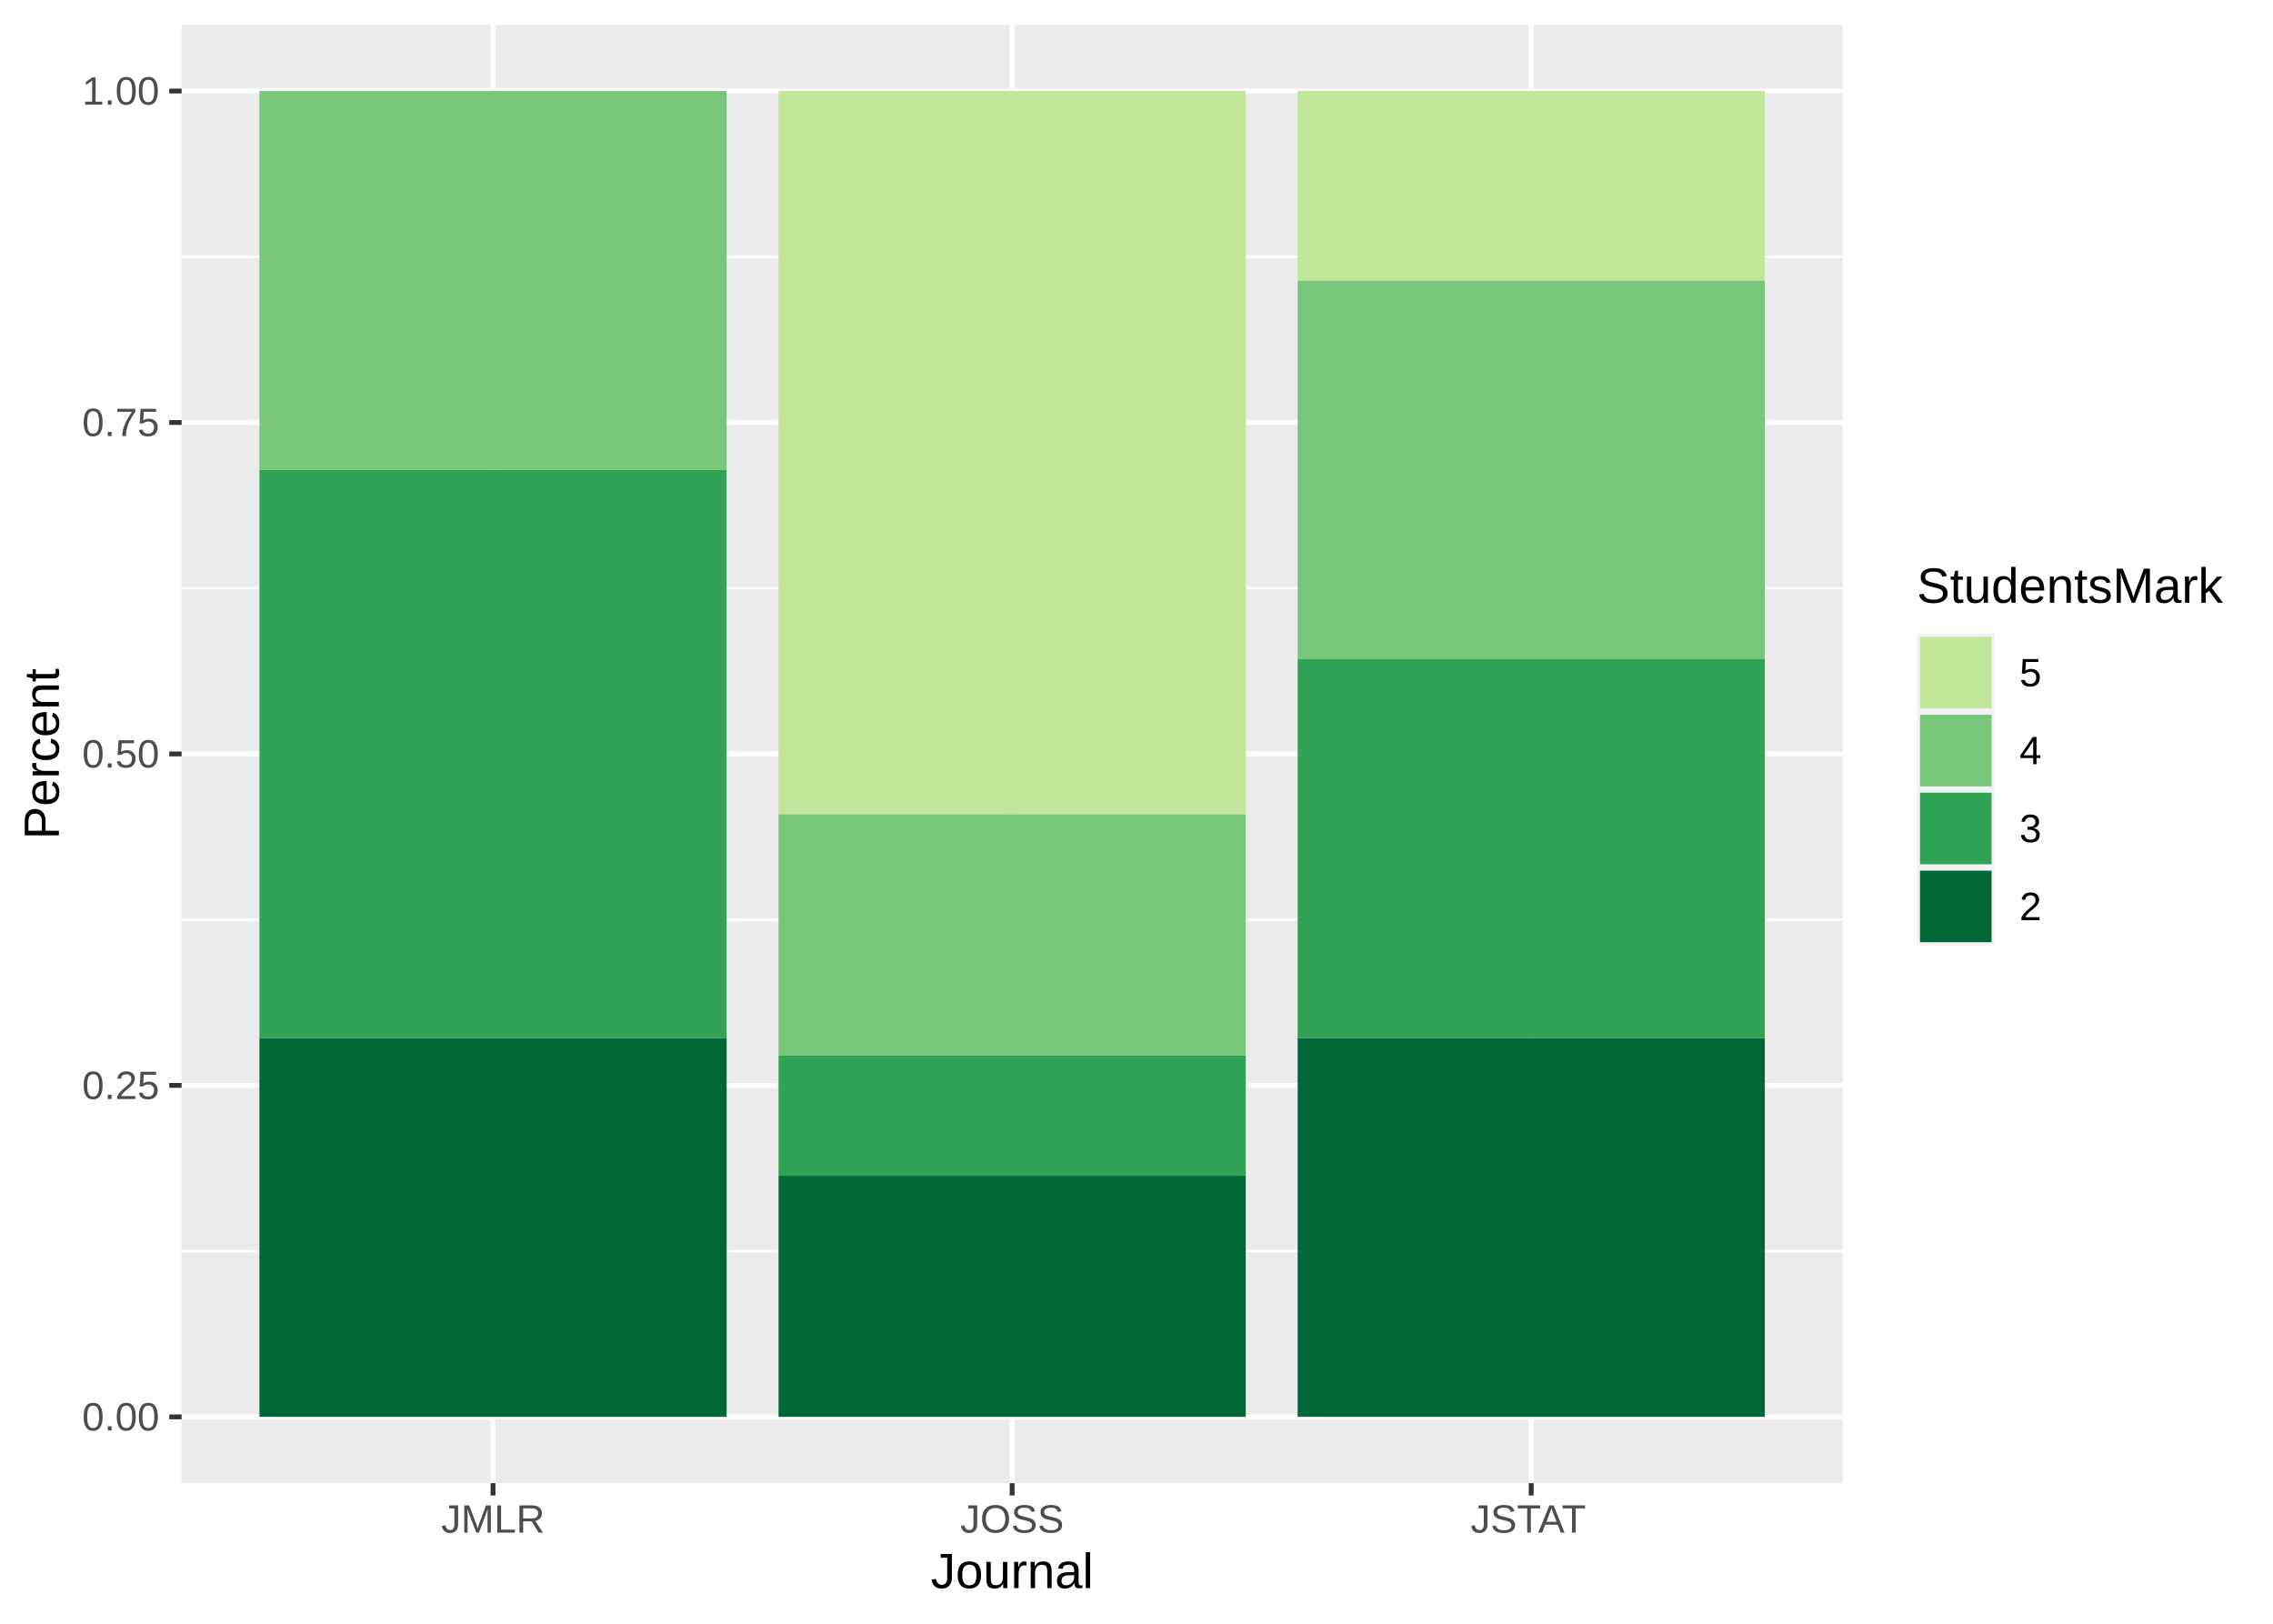
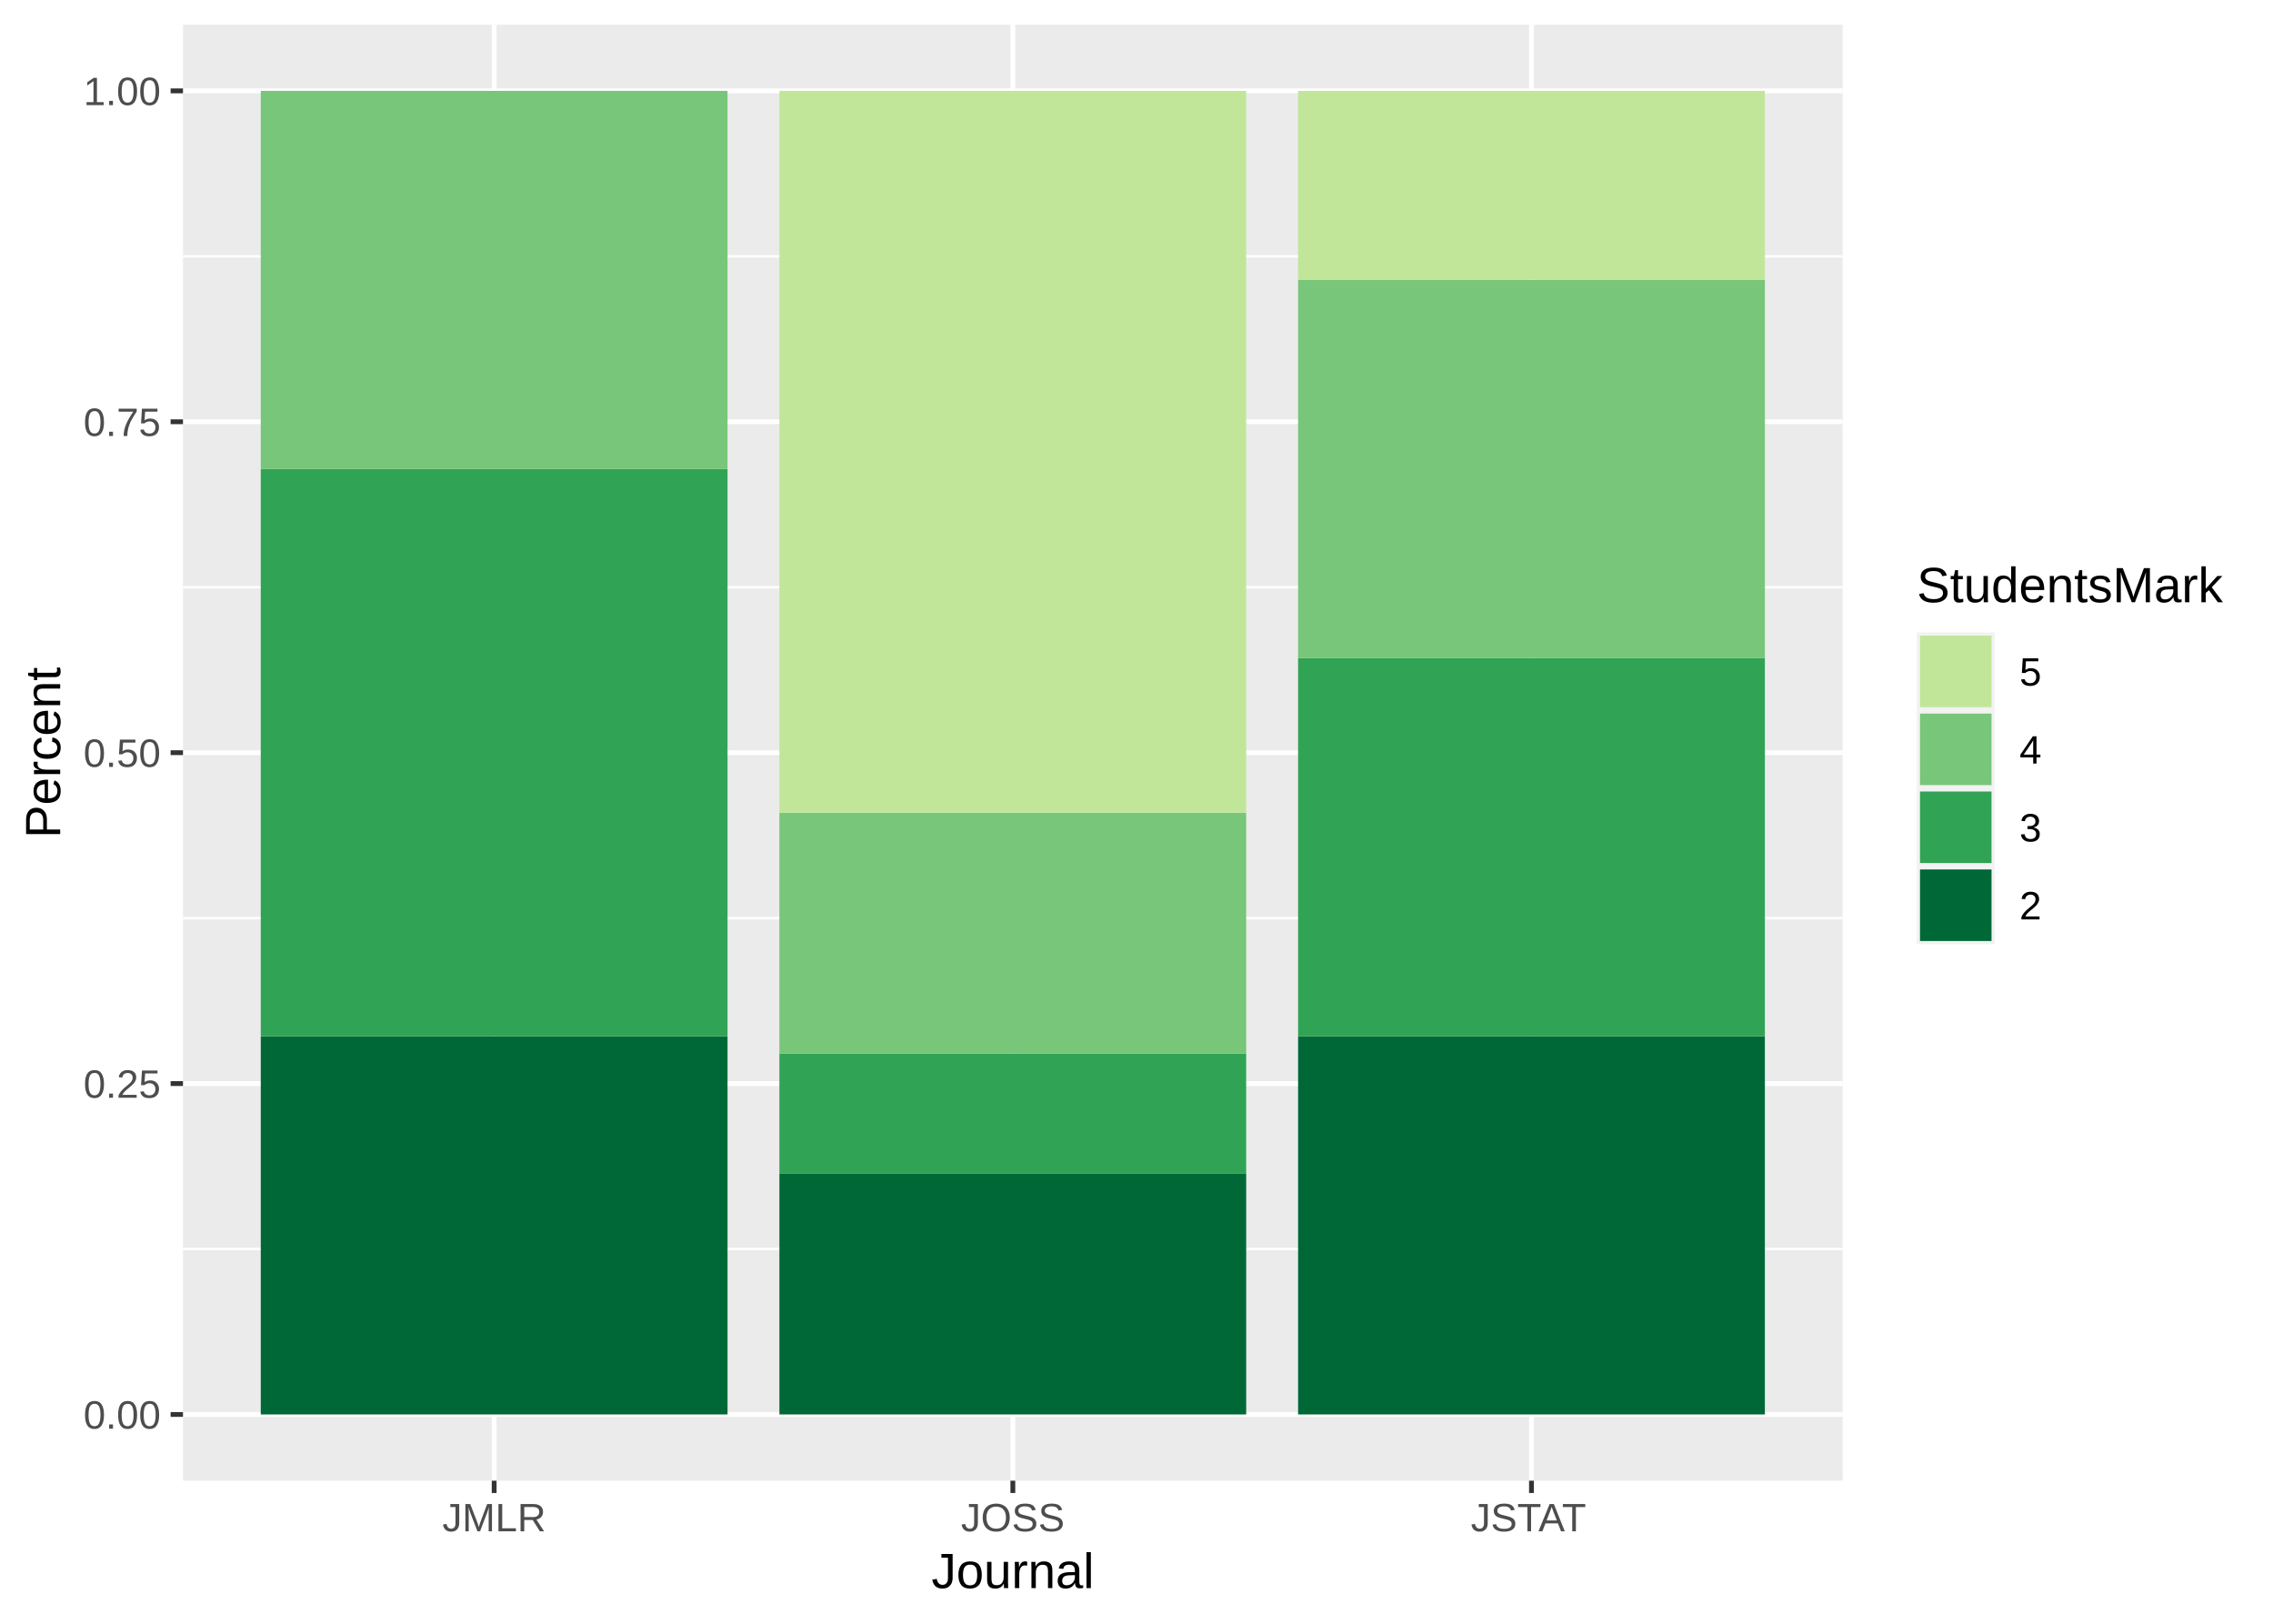
<svg xmlns="http://www.w3.org/2000/svg" viewBox="0 0 504.00 360.00">
  <defs>
    <style type="text/css">
    line, polyline, polygon, path, rect, circle {
      fill: none;
      stroke: #000000;
      stroke-linecap: round;
      stroke-linejoin: round;
      stroke-miterlimit: 10.00;
    }
  </style>
  </defs>
  <rect width="100%" height="100%" style="stroke: none; fill: #FFFFFF;" />
-   <rect x="-0" y="0.00" width="504.00" height="360.00" style="stroke-width: 1.07; stroke: #FFFFFF; fill: #FFFFFF;" />
+   <rect x="0.00" y="0.00" width="504.00" height="360.00" style="stroke-width: 1.07; stroke: #FFFFFF; fill: #FFFFFF;" />
  <defs>
-     <clipPath id="cpNDAuMjd8NDA4LjU4fDMyOC44M3w1LjQ4">
-       <rect x="40.27" y="5.48" width="368.31" height="323.35" />
+     <clipPath id="cpNDAuNTd8NDA4LjU4fDMyOC4yOHw1LjQ4">
+       <rect x="40.57" y="5.48" width="368.01" height="322.80" />
    </clipPath>
  </defs>
-   <rect x="40.27" y="5.48" width="368.31" height="323.35" style="stroke-width: 1.07; stroke: none; fill: #EBEBEB;" clip-path="url(#cpNDAuMjd8NDA4LjU4fDMyOC44M3w1LjQ4)" />
-   <polyline points="40.27,277.39 408.58,277.39 " style="stroke-width: 0.53; stroke: #FFFFFF; stroke-linecap: butt;" clip-path="url(#cpNDAuMjd8NDA4LjU4fDMyOC44M3w1LjQ4)" />
-   <polyline points="40.27,203.90 408.58,203.90 " style="stroke-width: 0.53; stroke: #FFFFFF; stroke-linecap: butt;" clip-path="url(#cpNDAuMjd8NDA4LjU4fDMyOC44M3w1LjQ4)" />
-   <polyline points="40.27,130.41 408.58,130.41 " style="stroke-width: 0.53; stroke: #FFFFFF; stroke-linecap: butt;" clip-path="url(#cpNDAuMjd8NDA4LjU4fDMyOC44M3w1LjQ4)" />
-   <polyline points="40.27,56.92 408.58,56.92 " style="stroke-width: 0.53; stroke: #FFFFFF; stroke-linecap: butt;" clip-path="url(#cpNDAuMjd8NDA4LjU4fDMyOC44M3w1LjQ4)" />
-   <polyline points="40.27,314.13 408.58,314.13 " style="stroke-width: 1.07; stroke: #FFFFFF; stroke-linecap: butt;" clip-path="url(#cpNDAuMjd8NDA4LjU4fDMyOC44M3w1LjQ4)" />
-   <polyline points="40.27,240.64 408.58,240.64 " style="stroke-width: 1.07; stroke: #FFFFFF; stroke-linecap: butt;" clip-path="url(#cpNDAuMjd8NDA4LjU4fDMyOC44M3w1LjQ4)" />
-   <polyline points="40.27,167.15 408.58,167.15 " style="stroke-width: 1.07; stroke: #FFFFFF; stroke-linecap: butt;" clip-path="url(#cpNDAuMjd8NDA4LjU4fDMyOC44M3w1LjQ4)" />
-   <polyline points="40.27,93.67 408.58,93.67 " style="stroke-width: 1.07; stroke: #FFFFFF; stroke-linecap: butt;" clip-path="url(#cpNDAuMjd8NDA4LjU4fDMyOC44M3w1LjQ4)" />
-   <polyline points="40.27,20.18 408.58,20.18 " style="stroke-width: 1.07; stroke: #FFFFFF; stroke-linecap: butt;" clip-path="url(#cpNDAuMjd8NDA4LjU4fDMyOC44M3w1LjQ4)" />
-   <polyline points="109.32,328.83 109.32,5.48 " style="stroke-width: 1.07; stroke: #FFFFFF; stroke-linecap: butt;" clip-path="url(#cpNDAuMjd8NDA4LjU4fDMyOC44M3w1LjQ4)" />
-   <polyline points="224.42,328.83 224.42,5.48 " style="stroke-width: 1.07; stroke: #FFFFFF; stroke-linecap: butt;" clip-path="url(#cpNDAuMjd8NDA4LjU4fDMyOC44M3w1LjQ4)" />
-   <polyline points="339.52,328.83 339.52,5.48 " style="stroke-width: 1.07; stroke: #FFFFFF; stroke-linecap: butt;" clip-path="url(#cpNDAuMjd8NDA4LjU4fDMyOC44M3w1LjQ4)" />
-   <rect x="57.53" y="230.14" width="103.59" height="83.99" style="stroke-width: 1.07; stroke: none; stroke-linecap: square; stroke-linejoin: miter; fill: #006837;" clip-path="url(#cpNDAuMjd8NDA4LjU4fDMyOC44M3w1LjQ4)" />
-   <rect x="57.53" y="104.16" width="103.59" height="125.98" style="stroke-width: 1.07; stroke: none; stroke-linecap: square; stroke-linejoin: miter; fill: #31A354;" clip-path="url(#cpNDAuMjd8NDA4LjU4fDMyOC44M3w1LjQ4)" />
-   <rect x="57.53" y="20.18" width="103.59" height="83.99" style="stroke-width: 1.07; stroke: none; stroke-linecap: square; stroke-linejoin: miter; fill: #78C679;" clip-path="url(#cpNDAuMjd8NDA4LjU4fDMyOC44M3w1LjQ4)" />
-   <rect x="172.63" y="260.68" width="103.59" height="53.45" style="stroke-width: 1.07; stroke: none; stroke-linecap: square; stroke-linejoin: miter; fill: #006837;" clip-path="url(#cpNDAuMjd8NDA4LjU4fDMyOC44M3w1LjQ4)" />
-   <rect x="172.63" y="233.96" width="103.59" height="26.72" style="stroke-width: 1.07; stroke: none; stroke-linecap: square; stroke-linejoin: miter; fill: #31A354;" clip-path="url(#cpNDAuMjd8NDA4LjU4fDMyOC44M3w1LjQ4)" />
-   <rect x="172.63" y="180.51" width="103.59" height="53.45" style="stroke-width: 1.07; stroke: none; stroke-linecap: square; stroke-linejoin: miter; fill: #78C679;" clip-path="url(#cpNDAuMjd8NDA4LjU4fDMyOC44M3w1LjQ4)" />
-   <rect x="172.63" y="20.18" width="103.59" height="160.34" style="stroke-width: 1.07; stroke: none; stroke-linecap: square; stroke-linejoin: miter; fill: #C2E699;" clip-path="url(#cpNDAuMjd8NDA4LjU4fDMyOC44M3w1LjQ4)" />
-   <rect x="287.73" y="230.14" width="103.59" height="83.99" style="stroke-width: 1.07; stroke: none; stroke-linecap: square; stroke-linejoin: miter; fill: #006837;" clip-path="url(#cpNDAuMjd8NDA4LjU4fDMyOC44M3w1LjQ4)" />
-   <rect x="287.73" y="146.16" width="103.59" height="83.99" style="stroke-width: 1.07; stroke: none; stroke-linecap: square; stroke-linejoin: miter; fill: #31A354;" clip-path="url(#cpNDAuMjd8NDA4LjU4fDMyOC44M3w1LjQ4)" />
-   <rect x="287.73" y="62.17" width="103.59" height="83.99" style="stroke-width: 1.07; stroke: none; stroke-linecap: square; stroke-linejoin: miter; fill: #78C679;" clip-path="url(#cpNDAuMjd8NDA4LjU4fDMyOC44M3w1LjQ4)" />
-   <rect x="287.73" y="20.18" width="103.59" height="41.99" style="stroke-width: 1.07; stroke: none; stroke-linecap: square; stroke-linejoin: miter; fill: #C2E699;" clip-path="url(#cpNDAuMjd8NDA4LjU4fDMyOC44M3w1LjQ4)" />
+   <rect x="40.57" y="5.48" width="368.01" height="322.80" style="stroke-width: 1.07; stroke: none; fill: #EBEBEB;" clip-path="url(#cpNDAuNTd8NDA4LjU4fDMyOC4yOHw1LjQ4)" />
+   <polyline points="40.57,276.92 408.58,276.92 " style="stroke-width: 0.53; stroke: #FFFFFF; stroke-linecap: butt;" clip-path="url(#cpNDAuNTd8NDA4LjU4fDMyOC4yOHw1LjQ4)" />
+   <polyline points="40.57,203.56 408.58,203.56 " style="stroke-width: 0.53; stroke: #FFFFFF; stroke-linecap: butt;" clip-path="url(#cpNDAuNTd8NDA4LjU4fDMyOC4yOHw1LjQ4)" />
+   <polyline points="40.57,130.20 408.58,130.20 " style="stroke-width: 0.53; stroke: #FFFFFF; stroke-linecap: butt;" clip-path="url(#cpNDAuNTd8NDA4LjU4fDMyOC4yOHw1LjQ4)" />
+   <polyline points="40.57,56.83 408.58,56.83 " style="stroke-width: 0.53; stroke: #FFFFFF; stroke-linecap: butt;" clip-path="url(#cpNDAuNTd8NDA4LjU4fDMyOC4yOHw1LjQ4)" />
+   <polyline points="40.57,313.60 408.58,313.60 " style="stroke-width: 1.07; stroke: #FFFFFF; stroke-linecap: butt;" clip-path="url(#cpNDAuNTd8NDA4LjU4fDMyOC4yOHw1LjQ4)" />
+   <polyline points="40.57,240.24 408.58,240.24 " style="stroke-width: 1.07; stroke: #FFFFFF; stroke-linecap: butt;" clip-path="url(#cpNDAuNTd8NDA4LjU4fDMyOC4yOHw1LjQ4)" />
+   <polyline points="40.57,166.88 408.58,166.88 " style="stroke-width: 1.07; stroke: #FFFFFF; stroke-linecap: butt;" clip-path="url(#cpNDAuNTd8NDA4LjU4fDMyOC4yOHw1LjQ4)" />
+   <polyline points="40.57,93.51 408.58,93.51 " style="stroke-width: 1.07; stroke: #FFFFFF; stroke-linecap: butt;" clip-path="url(#cpNDAuNTd8NDA4LjU4fDMyOC4yOHw1LjQ4)" />
+   <polyline points="40.57,20.15 408.58,20.15 " style="stroke-width: 1.07; stroke: #FFFFFF; stroke-linecap: butt;" clip-path="url(#cpNDAuNTd8NDA4LjU4fDMyOC4yOHw1LjQ4)" />
+   <polyline points="109.57,328.28 109.57,5.48 " style="stroke-width: 1.07; stroke: #FFFFFF; stroke-linecap: butt;" clip-path="url(#cpNDAuNTd8NDA4LjU4fDMyOC4yOHw1LjQ4)" />
+   <polyline points="224.58,328.28 224.58,5.48 " style="stroke-width: 1.07; stroke: #FFFFFF; stroke-linecap: butt;" clip-path="url(#cpNDAuNTd8NDA4LjU4fDMyOC4yOHw1LjQ4)" />
+   <polyline points="339.58,328.28 339.58,5.48 " style="stroke-width: 1.07; stroke: #FFFFFF; stroke-linecap: butt;" clip-path="url(#cpNDAuNTd8NDA4LjU4fDMyOC4yOHw1LjQ4)" />
+   <rect x="57.82" y="229.76" width="103.50" height="83.84" style="stroke-width: 1.07; stroke: none; stroke-linecap: square; stroke-linejoin: miter; fill: #006837;" clip-path="url(#cpNDAuNTd8NDA4LjU4fDMyOC4yOHw1LjQ4)" />
+   <rect x="57.82" y="104.00" width="103.50" height="125.76" style="stroke-width: 1.07; stroke: none; stroke-linecap: square; stroke-linejoin: miter; fill: #31A354;" clip-path="url(#cpNDAuNTd8NDA4LjU4fDMyOC4yOHw1LjQ4)" />
+   <rect x="57.82" y="20.15" width="103.50" height="83.84" style="stroke-width: 1.07; stroke: none; stroke-linecap: square; stroke-linejoin: miter; fill: #78C679;" clip-path="url(#cpNDAuNTd8NDA4LjU4fDMyOC4yOHw1LjQ4)" />
+   <rect x="172.82" y="260.25" width="103.50" height="53.35" style="stroke-width: 1.07; stroke: none; stroke-linecap: square; stroke-linejoin: miter; fill: #006837;" clip-path="url(#cpNDAuNTd8NDA4LjU4fDMyOC4yOHw1LjQ4)" />
+   <rect x="172.82" y="233.57" width="103.50" height="26.68" style="stroke-width: 1.07; stroke: none; stroke-linecap: square; stroke-linejoin: miter; fill: #31A354;" clip-path="url(#cpNDAuNTd8NDA4LjU4fDMyOC4yOHw1LjQ4)" />
+   <rect x="172.82" y="180.22" width="103.50" height="53.35" style="stroke-width: 1.07; stroke: none; stroke-linecap: square; stroke-linejoin: miter; fill: #78C679;" clip-path="url(#cpNDAuNTd8NDA4LjU4fDMyOC4yOHw1LjQ4)" />
+   <rect x="172.82" y="20.15" width="103.50" height="160.06" style="stroke-width: 1.07; stroke: none; stroke-linecap: square; stroke-linejoin: miter; fill: #C2E699;" clip-path="url(#cpNDAuNTd8NDA4LjU4fDMyOC4yOHw1LjQ4)" />
+   <rect x="287.83" y="229.76" width="103.50" height="83.84" style="stroke-width: 1.07; stroke: none; stroke-linecap: square; stroke-linejoin: miter; fill: #006837;" clip-path="url(#cpNDAuNTd8NDA4LjU4fDMyOC4yOHw1LjQ4)" />
+   <rect x="287.83" y="145.92" width="103.50" height="83.84" style="stroke-width: 1.07; stroke: none; stroke-linecap: square; stroke-linejoin: miter; fill: #31A354;" clip-path="url(#cpNDAuNTd8NDA4LjU4fDMyOC4yOHw1LjQ4)" />
+   <rect x="287.83" y="62.07" width="103.50" height="83.84" style="stroke-width: 1.07; stroke: none; stroke-linecap: square; stroke-linejoin: miter; fill: #78C679;" clip-path="url(#cpNDAuNTd8NDA4LjU4fDMyOC4yOHw1LjQ4)" />
+   <rect x="287.83" y="20.15" width="103.50" height="41.92" style="stroke-width: 1.07; stroke: none; stroke-linecap: square; stroke-linejoin: miter; fill: #C2E699;" clip-path="url(#cpNDAuNTd8NDA4LjU4fDMyOC4yOHw1LjQ4)" />
  <defs>
    <clipPath id="cpMC4wMHw1MDQuMDB8MzYwLjAwfDAuMDA=">
      <rect x="0.00" y="0.00" width="504.00" height="360.00" />
    </clipPath>
  </defs>
  <g clip-path="url(#cpMC4wMHw1MDQuMDB8MzYwLjAwfDAuMDA=)">
-     <text x="18.21" y="317.16" style="font-size: 8.80px; fill: #4D4D4D; font-family: Liberation Sans;" textLength="17.13px" lengthAdjust="spacingAndGlyphs">0.00</text>
+     <text x="18.51" y="316.75" style="font-size: 8.80px; fill: #4D4D4D; font-family: Arial;" textLength="17.13px" lengthAdjust="spacingAndGlyphs">0.00</text>
  </g>
  <g clip-path="url(#cpMC4wMHw1MDQuMDB8MzYwLjAwfDAuMDA=)">
-     <text x="18.21" y="243.67" style="font-size: 8.80px; fill: #4D4D4D; font-family: Liberation Sans;" textLength="17.13px" lengthAdjust="spacingAndGlyphs">0.25</text>
+     <text x="18.51" y="243.39" style="font-size: 8.80px; fill: #4D4D4D; font-family: Arial;" textLength="17.13px" lengthAdjust="spacingAndGlyphs">0.25</text>
  </g>
  <g clip-path="url(#cpMC4wMHw1MDQuMDB8MzYwLjAwfDAuMDA=)">
-     <text x="18.21" y="170.18" style="font-size: 8.80px; fill: #4D4D4D; font-family: Liberation Sans;" textLength="17.13px" lengthAdjust="spacingAndGlyphs">0.50</text>
+     <text x="18.51" y="170.03" style="font-size: 8.80px; fill: #4D4D4D; font-family: Arial;" textLength="17.13px" lengthAdjust="spacingAndGlyphs">0.50</text>
  </g>
  <g clip-path="url(#cpMC4wMHw1MDQuMDB8MzYwLjAwfDAuMDA=)">
-     <text x="18.21" y="96.69" style="font-size: 8.80px; fill: #4D4D4D; font-family: Liberation Sans;" textLength="17.13px" lengthAdjust="spacingAndGlyphs">0.75</text>
+     <text x="18.51" y="96.66" style="font-size: 8.80px; fill: #4D4D4D; font-family: Arial;" textLength="17.13px" lengthAdjust="spacingAndGlyphs">0.75</text>
  </g>
  <g clip-path="url(#cpMC4wMHw1MDQuMDB8MzYwLjAwfDAuMDA=)">
-     <text x="18.21" y="23.20" style="font-size: 8.80px; fill: #4D4D4D; font-family: Liberation Sans;" textLength="17.13px" lengthAdjust="spacingAndGlyphs">1.00</text>
+     <text x="18.51" y="23.30" style="font-size: 8.80px; fill: #4D4D4D; font-family: Arial;" textLength="17.13px" lengthAdjust="spacingAndGlyphs">1.00</text>
  </g>
-   <polyline points="37.53,314.13 40.27,314.13 " style="stroke-width: 1.07; stroke: #333333; stroke-linecap: butt;" clip-path="url(#cpMC4wMHw1MDQuMDB8MzYwLjAwfDAuMDA=)" />
-   <polyline points="37.53,240.64 40.27,240.64 " style="stroke-width: 1.07; stroke: #333333; stroke-linecap: butt;" clip-path="url(#cpMC4wMHw1MDQuMDB8MzYwLjAwfDAuMDA=)" />
-   <polyline points="37.53,167.15 40.27,167.15 " style="stroke-width: 1.07; stroke: #333333; stroke-linecap: butt;" clip-path="url(#cpMC4wMHw1MDQuMDB8MzYwLjAwfDAuMDA=)" />
-   <polyline points="37.53,93.67 40.27,93.67 " style="stroke-width: 1.07; stroke: #333333; stroke-linecap: butt;" clip-path="url(#cpMC4wMHw1MDQuMDB8MzYwLjAwfDAuMDA=)" />
-   <polyline points="37.53,20.18 40.27,20.18 " style="stroke-width: 1.07; stroke: #333333; stroke-linecap: butt;" clip-path="url(#cpMC4wMHw1MDQuMDB8MzYwLjAwfDAuMDA=)" />
-   <polyline points="109.32,331.57 109.32,328.83 " style="stroke-width: 1.07; stroke: #333333; stroke-linecap: butt;" clip-path="url(#cpMC4wMHw1MDQuMDB8MzYwLjAwfDAuMDA=)" />
-   <polyline points="224.42,331.57 224.42,328.83 " style="stroke-width: 1.07; stroke: #333333; stroke-linecap: butt;" clip-path="url(#cpMC4wMHw1MDQuMDB8MzYwLjAwfDAuMDA=)" />
-   <polyline points="339.52,331.57 339.52,328.83 " style="stroke-width: 1.07; stroke: #333333; stroke-linecap: butt;" clip-path="url(#cpMC4wMHw1MDQuMDB8MzYwLjAwfDAuMDA=)" />
+   <polyline points="37.83,313.60 40.57,313.60 " style="stroke-width: 1.07; stroke: #333333; stroke-linecap: butt;" clip-path="url(#cpMC4wMHw1MDQuMDB8MzYwLjAwfDAuMDA=)" />
+   <polyline points="37.83,240.24 40.57,240.24 " style="stroke-width: 1.07; stroke: #333333; stroke-linecap: butt;" clip-path="url(#cpMC4wMHw1MDQuMDB8MzYwLjAwfDAuMDA=)" />
+   <polyline points="37.83,166.88 40.57,166.88 " style="stroke-width: 1.07; stroke: #333333; stroke-linecap: butt;" clip-path="url(#cpMC4wMHw1MDQuMDB8MzYwLjAwfDAuMDA=)" />
+   <polyline points="37.83,93.51 40.57,93.51 " style="stroke-width: 1.07; stroke: #333333; stroke-linecap: butt;" clip-path="url(#cpMC4wMHw1MDQuMDB8MzYwLjAwfDAuMDA=)" />
+   <polyline points="37.83,20.15 40.57,20.15 " style="stroke-width: 1.07; stroke: #333333; stroke-linecap: butt;" clip-path="url(#cpMC4wMHw1MDQuMDB8MzYwLjAwfDAuMDA=)" />
+   <polyline points="109.57,331.02 109.57,328.28 " style="stroke-width: 1.07; stroke: #333333; stroke-linecap: butt;" clip-path="url(#cpMC4wMHw1MDQuMDB8MzYwLjAwfDAuMDA=)" />
+   <polyline points="224.58,331.02 224.58,328.28 " style="stroke-width: 1.07; stroke: #333333; stroke-linecap: butt;" clip-path="url(#cpMC4wMHw1MDQuMDB8MzYwLjAwfDAuMDA=)" />
+   <polyline points="339.58,331.02 339.58,328.28 " style="stroke-width: 1.07; stroke: #333333; stroke-linecap: butt;" clip-path="url(#cpMC4wMHw1MDQuMDB8MzYwLjAwfDAuMDA=)" />
  <g clip-path="url(#cpMC4wMHw1MDQuMDB8MzYwLjAwfDAuMDA=)">
-     <text x="97.83" y="339.81" style="font-size: 8.80px; fill: #4D4D4D; font-family: Liberation Sans;" textLength="22.98px" lengthAdjust="spacingAndGlyphs">JMLR</text>
+     <text x="98.08" y="339.51" style="font-size: 8.80px; fill: #4D4D4D; font-family: Arial;" textLength="22.98px" lengthAdjust="spacingAndGlyphs">JMLR</text>
  </g>
  <g clip-path="url(#cpMC4wMHw1MDQuMDB8MzYwLjAwfDAuMDA=)">
-     <text x="212.93" y="339.81" style="font-size: 8.80px; fill: #4D4D4D; font-family: Liberation Sans;" textLength="22.98px" lengthAdjust="spacingAndGlyphs">JOSS</text>
+     <text x="213.08" y="339.51" style="font-size: 8.80px; fill: #4D4D4D; font-family: Arial;" textLength="22.98px" lengthAdjust="spacingAndGlyphs">JOSS</text>
  </g>
  <g clip-path="url(#cpMC4wMHw1MDQuMDB8MzYwLjAwfDAuMDA=)">
-     <text x="326.08" y="339.81" style="font-size: 8.80px; fill: #4D4D4D; font-family: Liberation Sans;" textLength="26.89px" lengthAdjust="spacingAndGlyphs">JSTAT</text>
+     <text x="326.13" y="339.51" style="font-size: 8.80px; fill: #4D4D4D; font-family: Arial;" textLength="26.89px" lengthAdjust="spacingAndGlyphs">JSTAT</text>
  </g>
  <g clip-path="url(#cpMC4wMHw1MDQuMDB8MzYwLjAwfDAuMDA=)">
-     <text x="206.38" y="352.10" style="font-size: 11.00px; font-family: Liberation Sans;" textLength="36.08px" lengthAdjust="spacingAndGlyphs">Journal</text>
+     <text x="206.54" y="352.10" style="font-size: 11.00px; font-family: Arial;" textLength="36.08px" lengthAdjust="spacingAndGlyphs">Journal</text>
  </g>
  <g clip-path="url(#cpMC4wMHw1MDQuMDB8MzYwLjAwfDAuMDA=)">
-     <text transform="translate(13.05,186.11) rotate(-90)" style="font-size: 11.00px; font-family: Liberation Sans;" textLength="37.91px" lengthAdjust="spacingAndGlyphs">Percent</text>
+     <text transform="translate(13.35,185.83) rotate(-90)" style="font-size: 11.00px; font-family: Arial;" textLength="37.91px" lengthAdjust="spacingAndGlyphs">Percent</text>
  </g>
-   <rect x="419.54" y="119.22" width="78.98" height="95.88" style="stroke-width: 1.07; stroke: none; fill: #FFFFFF;" clip-path="url(#cpMC4wMHw1MDQuMDB8MzYwLjAwfDAuMDA=)" />
+   <rect x="419.54" y="118.94" width="78.98" height="95.88" style="stroke-width: 1.07; stroke: none; fill: #FFFFFF;" clip-path="url(#cpMC4wMHw1MDQuMDB8MzYwLjAwfDAuMDA=)" />
  <g clip-path="url(#cpMC4wMHw1MDQuMDB8MzYwLjAwfDAuMDA=)">
-     <text x="425.02" y="133.64" style="font-size: 11.00px; font-family: Liberation Sans;" textLength="67.86px" lengthAdjust="spacingAndGlyphs">StudentsMark</text>
+     <text x="425.02" y="133.52" style="font-size: 11.00px; font-family: Arial;" textLength="67.86px" lengthAdjust="spacingAndGlyphs">StudentsMark</text>
  </g>
-   <rect x="425.02" y="140.49" width="17.28" height="17.28" style="stroke-width: 1.07; stroke: none; fill: #F2F2F2;" clip-path="url(#cpMC4wMHw1MDQuMDB8MzYwLjAwfDAuMDA=)" />
-   <rect x="425.73" y="141.20" width="15.86" height="15.86" style="stroke-width: 1.07; stroke: none; stroke-linecap: square; stroke-linejoin: miter; fill: #C2E699;" clip-path="url(#cpMC4wMHw1MDQuMDB8MzYwLjAwfDAuMDA=)" />
-   <rect x="425.02" y="157.77" width="17.28" height="17.28" style="stroke-width: 1.07; stroke: none; fill: #F2F2F2;" clip-path="url(#cpMC4wMHw1MDQuMDB8MzYwLjAwfDAuMDA=)" />
-   <rect x="425.73" y="158.48" width="15.86" height="15.86" style="stroke-width: 1.07; stroke: none; stroke-linecap: square; stroke-linejoin: miter; fill: #78C679;" clip-path="url(#cpMC4wMHw1MDQuMDB8MzYwLjAwfDAuMDA=)" />
-   <rect x="425.02" y="175.05" width="17.28" height="17.28" style="stroke-width: 1.07; stroke: none; fill: #F2F2F2;" clip-path="url(#cpMC4wMHw1MDQuMDB8MzYwLjAwfDAuMDA=)" />
-   <rect x="425.73" y="175.76" width="15.86" height="15.86" style="stroke-width: 1.07; stroke: none; stroke-linecap: square; stroke-linejoin: miter; fill: #31A354;" clip-path="url(#cpMC4wMHw1MDQuMDB8MzYwLjAwfDAuMDA=)" />
-   <rect x="425.02" y="192.33" width="17.28" height="17.28" style="stroke-width: 1.07; stroke: none; fill: #F2F2F2;" clip-path="url(#cpMC4wMHw1MDQuMDB8MzYwLjAwfDAuMDA=)" />
-   <rect x="425.73" y="193.04" width="15.86" height="15.86" style="stroke-width: 1.07; stroke: none; stroke-linecap: square; stroke-linejoin: miter; fill: #006837;" clip-path="url(#cpMC4wMHw1MDQuMDB8MzYwLjAwfDAuMDA=)" />
+   <rect x="425.02" y="140.22" width="17.28" height="17.28" style="stroke-width: 1.07; stroke: none; fill: #F2F2F2;" clip-path="url(#cpMC4wMHw1MDQuMDB8MzYwLjAwfDAuMDA=)" />
+   <rect x="425.73" y="140.93" width="15.86" height="15.86" style="stroke-width: 1.07; stroke: none; stroke-linecap: square; stroke-linejoin: miter; fill: #C2E699;" clip-path="url(#cpMC4wMHw1MDQuMDB8MzYwLjAwfDAuMDA=)" />
+   <rect x="425.02" y="157.50" width="17.28" height="17.28" style="stroke-width: 1.07; stroke: none; fill: #F2F2F2;" clip-path="url(#cpMC4wMHw1MDQuMDB8MzYwLjAwfDAuMDA=)" />
+   <rect x="425.73" y="158.21" width="15.86" height="15.86" style="stroke-width: 1.07; stroke: none; stroke-linecap: square; stroke-linejoin: miter; fill: #78C679;" clip-path="url(#cpMC4wMHw1MDQuMDB8MzYwLjAwfDAuMDA=)" />
+   <rect x="425.02" y="174.78" width="17.28" height="17.28" style="stroke-width: 1.07; stroke: none; fill: #F2F2F2;" clip-path="url(#cpMC4wMHw1MDQuMDB8MzYwLjAwfDAuMDA=)" />
+   <rect x="425.73" y="175.49" width="15.86" height="15.86" style="stroke-width: 1.07; stroke: none; stroke-linecap: square; stroke-linejoin: miter; fill: #31A354;" clip-path="url(#cpMC4wMHw1MDQuMDB8MzYwLjAwfDAuMDA=)" />
+   <rect x="425.02" y="192.06" width="17.28" height="17.28" style="stroke-width: 1.07; stroke: none; fill: #F2F2F2;" clip-path="url(#cpMC4wMHw1MDQuMDB8MzYwLjAwfDAuMDA=)" />
+   <rect x="425.73" y="192.77" width="15.86" height="15.86" style="stroke-width: 1.07; stroke: none; stroke-linecap: square; stroke-linejoin: miter; fill: #006837;" clip-path="url(#cpMC4wMHw1MDQuMDB8MzYwLjAwfDAuMDA=)" />
  <g clip-path="url(#cpMC4wMHw1MDQuMDB8MzYwLjAwfDAuMDA=)">
-     <text x="447.78" y="152.16" style="font-size: 8.80px; font-family: Liberation Sans;" textLength="4.89px" lengthAdjust="spacingAndGlyphs">5</text>
+     <text x="447.78" y="152.01" style="font-size: 8.80px; font-family: Arial;" textLength="4.89px" lengthAdjust="spacingAndGlyphs">5</text>
  </g>
  <g clip-path="url(#cpMC4wMHw1MDQuMDB8MzYwLjAwfDAuMDA=)">
-     <text x="447.78" y="169.44" style="font-size: 8.80px; font-family: Liberation Sans;" textLength="4.89px" lengthAdjust="spacingAndGlyphs">4</text>
+     <text x="447.78" y="169.29" style="font-size: 8.80px; font-family: Arial;" textLength="4.89px" lengthAdjust="spacingAndGlyphs">4</text>
  </g>
  <g clip-path="url(#cpMC4wMHw1MDQuMDB8MzYwLjAwfDAuMDA=)">
-     <text x="447.78" y="186.72" style="font-size: 8.80px; font-family: Liberation Sans;" textLength="4.89px" lengthAdjust="spacingAndGlyphs">3</text>
+     <text x="447.78" y="186.57" style="font-size: 8.80px; font-family: Arial;" textLength="4.89px" lengthAdjust="spacingAndGlyphs">3</text>
  </g>
  <g clip-path="url(#cpMC4wMHw1MDQuMDB8MzYwLjAwfDAuMDA=)">
-     <text x="447.78" y="204.00" style="font-size: 8.80px; font-family: Liberation Sans;" textLength="4.89px" lengthAdjust="spacingAndGlyphs">2</text>
+     <text x="447.78" y="203.85" style="font-size: 8.80px; font-family: Arial;" textLength="4.89px" lengthAdjust="spacingAndGlyphs">2</text>
  </g>
</svg>
